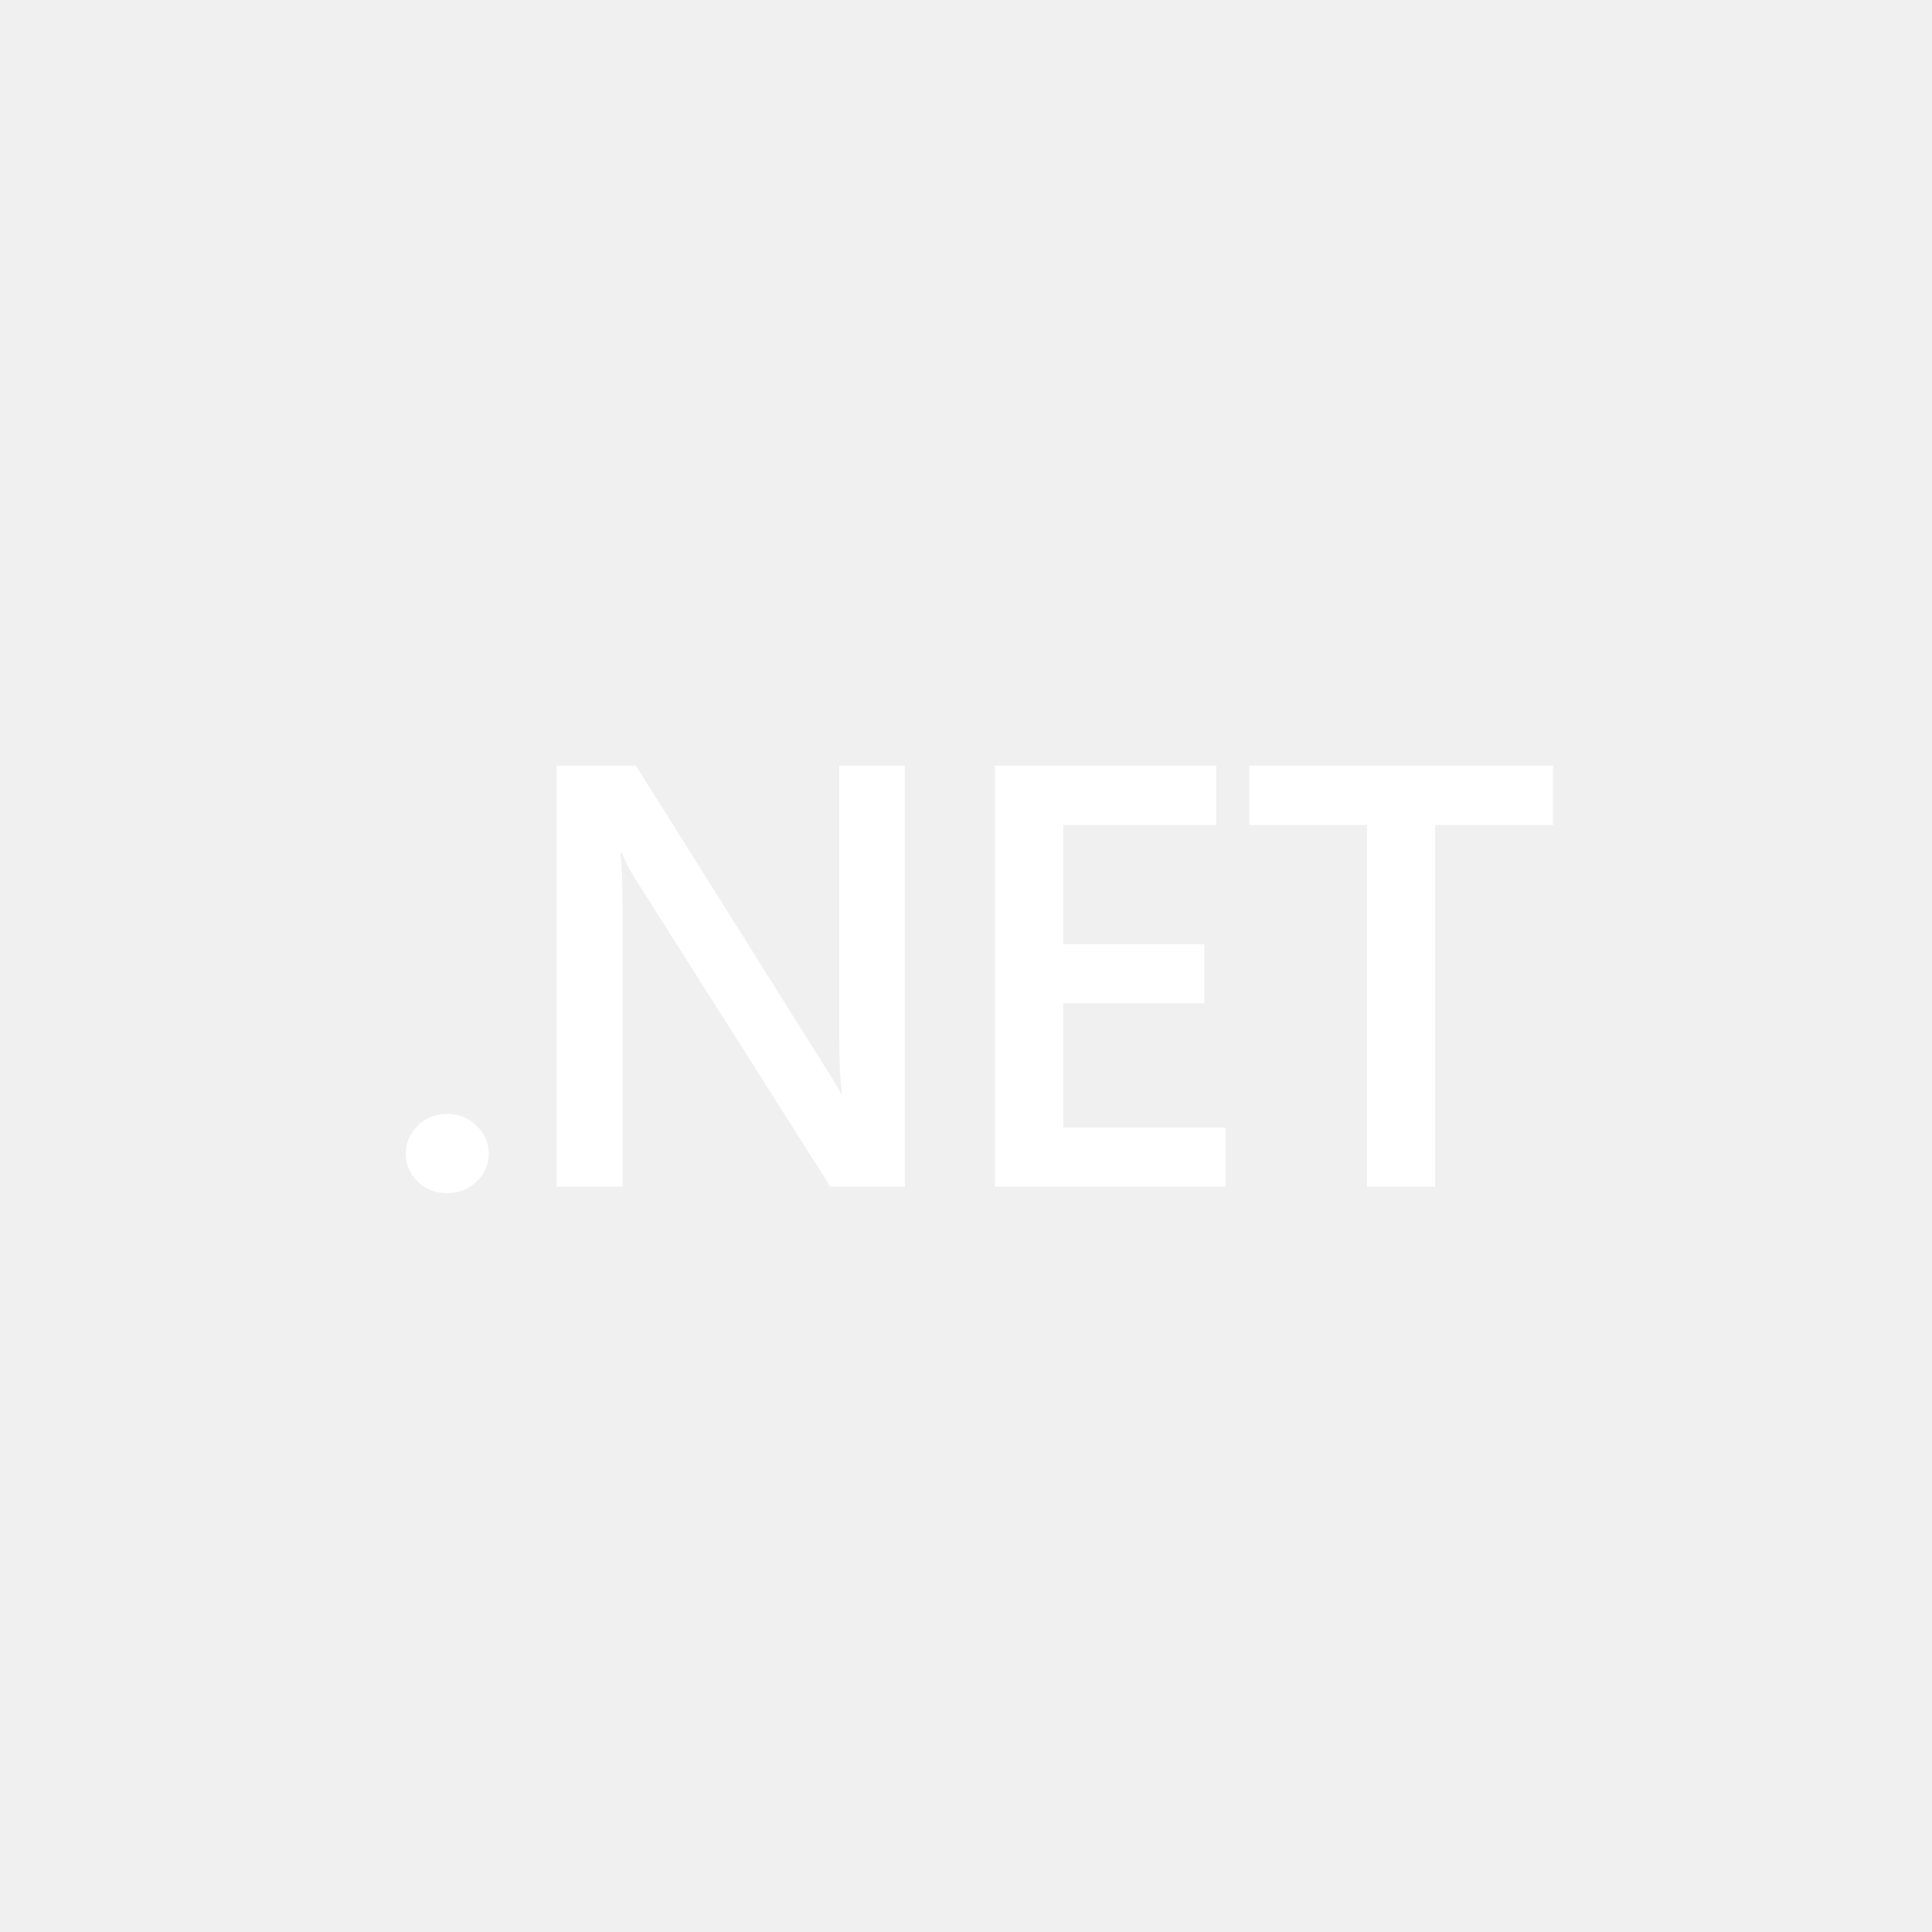
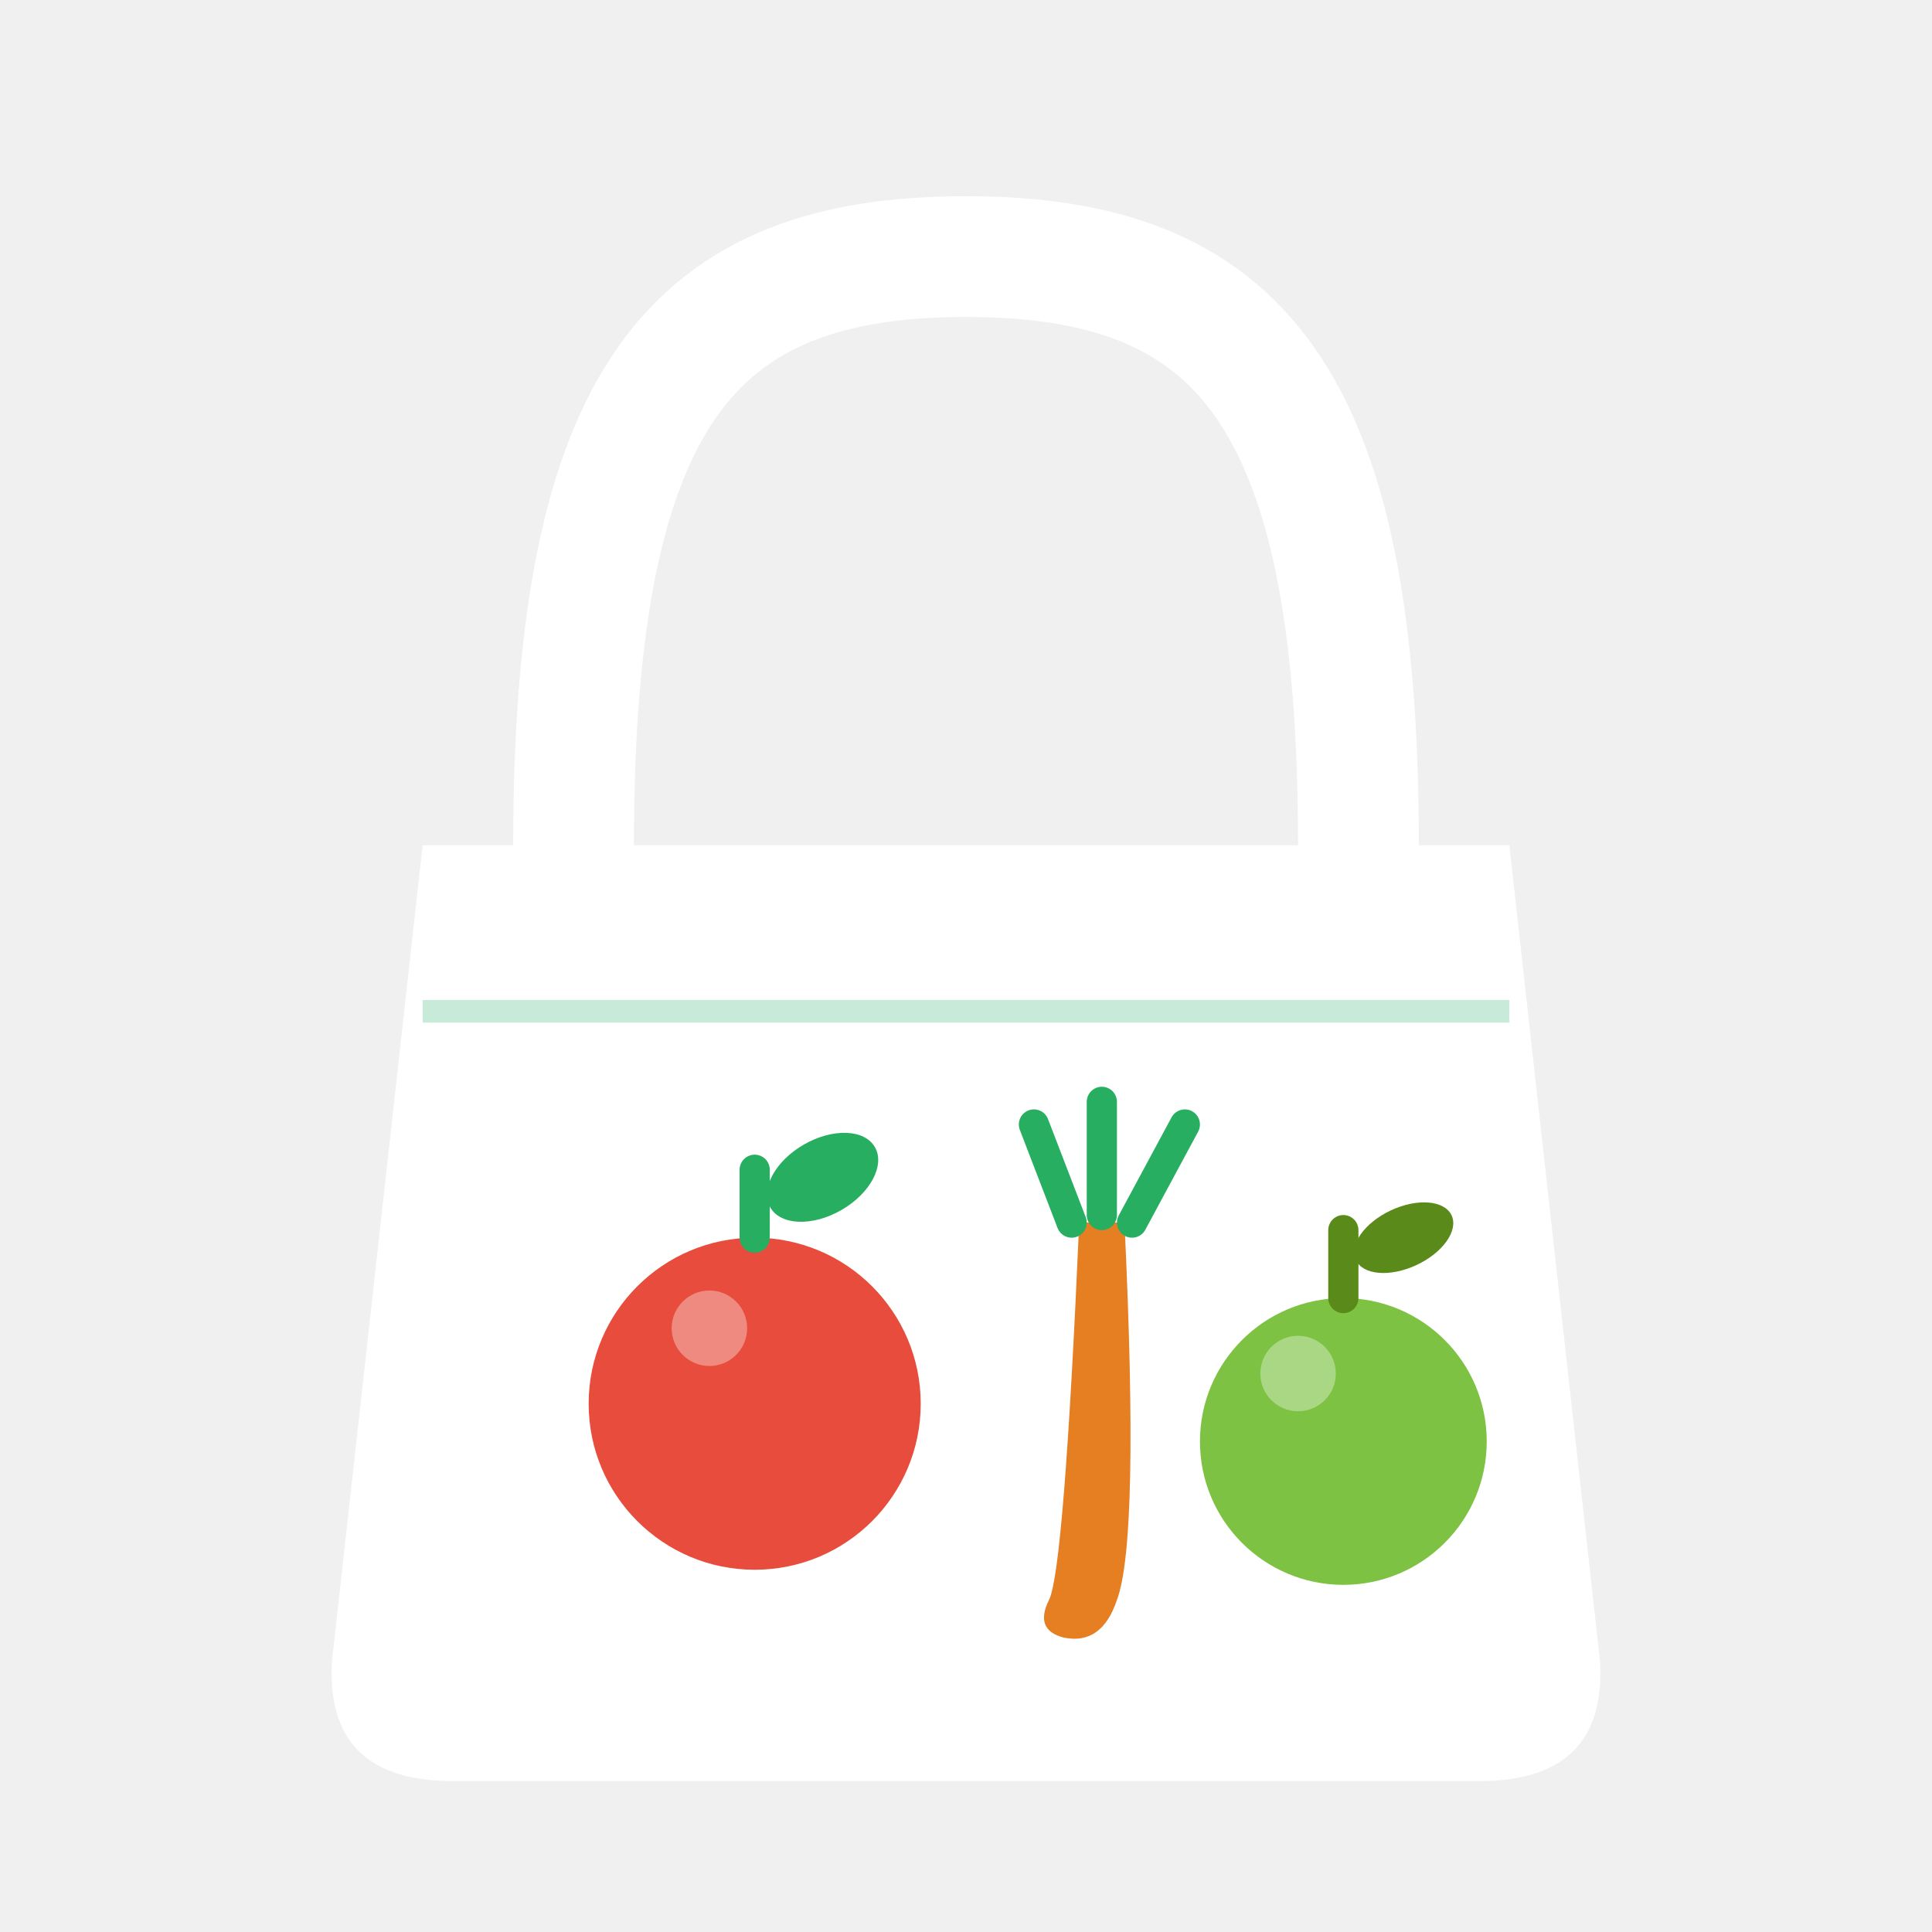
- <svg xmlns="http://www.w3.org/2000/svg" width="456" height="456" viewBox="0 0 456 456" version="1.1" xml:space="preserve" style="fill-rule:evenodd;clip-rule:evenodd;stroke-linejoin:round;stroke-miterlimit:2;">
-   <path d="m 105.5,281.609 c -2.703,0 -5.001,-0.9 -6.893,-2.702 -1.892,-1.848 -2.838,-4.042 -2.838,-6.582 0,-2.587 0.946,-4.804 2.838,-6.652 1.892,-1.848 4.19,-2.772 6.893,-2.772 2.748,0 5.068,0.924 6.96,2.772 1.937,1.848 2.906,4.064 2.906,6.652 0,2.54 -0.968,4.734 -2.906,6.582 -1.892,1.802 -4.212,2.702 -6.96,2.702 z" style="fill:#ffffff;fill-rule:nonzero;stroke-width:0.838" />
-   <path d="M 213.561,280.084 H 195.99 L 149.7,207.054 c -1.171,-1.848 -2.14,-3.765 -2.906,-5.751 h -0.406 c 0.361,2.125 0.541,6.675 0.541,13.65 v 65.132 h -15.543 v -99.36 h 18.719 l 44.737,71.298 c 1.892,2.957 3.109,4.989 3.649,6.098 h 0.27 c -0.45,-2.632 -0.676,-7.09 -0.676,-13.373 v -64.023 h 15.476 z" style="fill:#ffffff;fill-rule:nonzero;stroke-width:0.838" />
-   <path d="m 289.251,280.084 h -54.401 v -99.36 h 52.238 v 13.997 h -36.154 v 28.131 h 33.316 v 13.927 h -33.316 v 29.378 h 38.316 z" style="fill:#ffffff;fill-rule:nonzero;stroke-width:0.838" />
-   <path d="M 366.565,194.721 H 338.722 v 85.363 h -16.084 v -85.363 h -27.775 v -13.997 h 71.701 z" style="fill:#ffffff;fill-rule:nonzero;stroke-width:0.838" />
+ <svg xmlns="http://www.w3.org/2000/svg" width="256" height="256" viewBox="0 0 256 256" version="1.1">
+   <path d="M 76,112            C 76,52 92,34 128,34            C 164,34 180,52 180,112" fill="none" stroke="white" stroke-width="16" stroke-linecap="round" stroke-linejoin="round" />
+   <path d="M 56,112            L  44,220            Q  43,236  60,236            L 196,236            Q 213,236 212,220            L 200,112            Z" fill="white" />
+   <line x1="56" y1="134" x2="200" y2="134" stroke="#c8ead8" stroke-width="3" />
+   <circle cx="100" cy="186" r="22" fill="#E74C3C" />
+   <circle cx="94" cy="176" r="5" fill="#ffffff" fill-opacity="0.35" />
+   <line x1="100" y1="164" x2="100" y2="155" stroke="#27AE60" stroke-width="4" stroke-linecap="round" />
+   <ellipse cx="109" cy="156" rx="8" ry="5" fill="#27AE60" transform="rotate(-30 109 156)" />
+   <path d="M 143,162 Q 141,208 139,212 Q 137,216 141,217 Q 146,218 148,212 Q 151,204 149,162 Z" fill="#E67E22" />
+   <line x1="142" y1="162" x2="137" y2="149" stroke="#27AE60" stroke-width="4" stroke-linecap="round" />
+   <line x1="146" y1="161" x2="146" y2="146" stroke="#27AE60" stroke-width="4" stroke-linecap="round" />
+   <line x1="150" y1="162" x2="157" y2="149" stroke="#27AE60" stroke-width="4" stroke-linecap="round" />
+   <circle cx="178" cy="191" r="19" fill="#7DC242" />
+   <circle cx="172" cy="182" r="5" fill="#ffffff" fill-opacity="0.35" />
+   <line x1="178" y1="172" x2="178" y2="163" stroke="#5A8A1A" stroke-width="4" stroke-linecap="round" />
+   <ellipse cx="186" cy="164" rx="7" ry="4" fill="#5A8A1A" transform="rotate(-25 186 164)" />
</svg>
